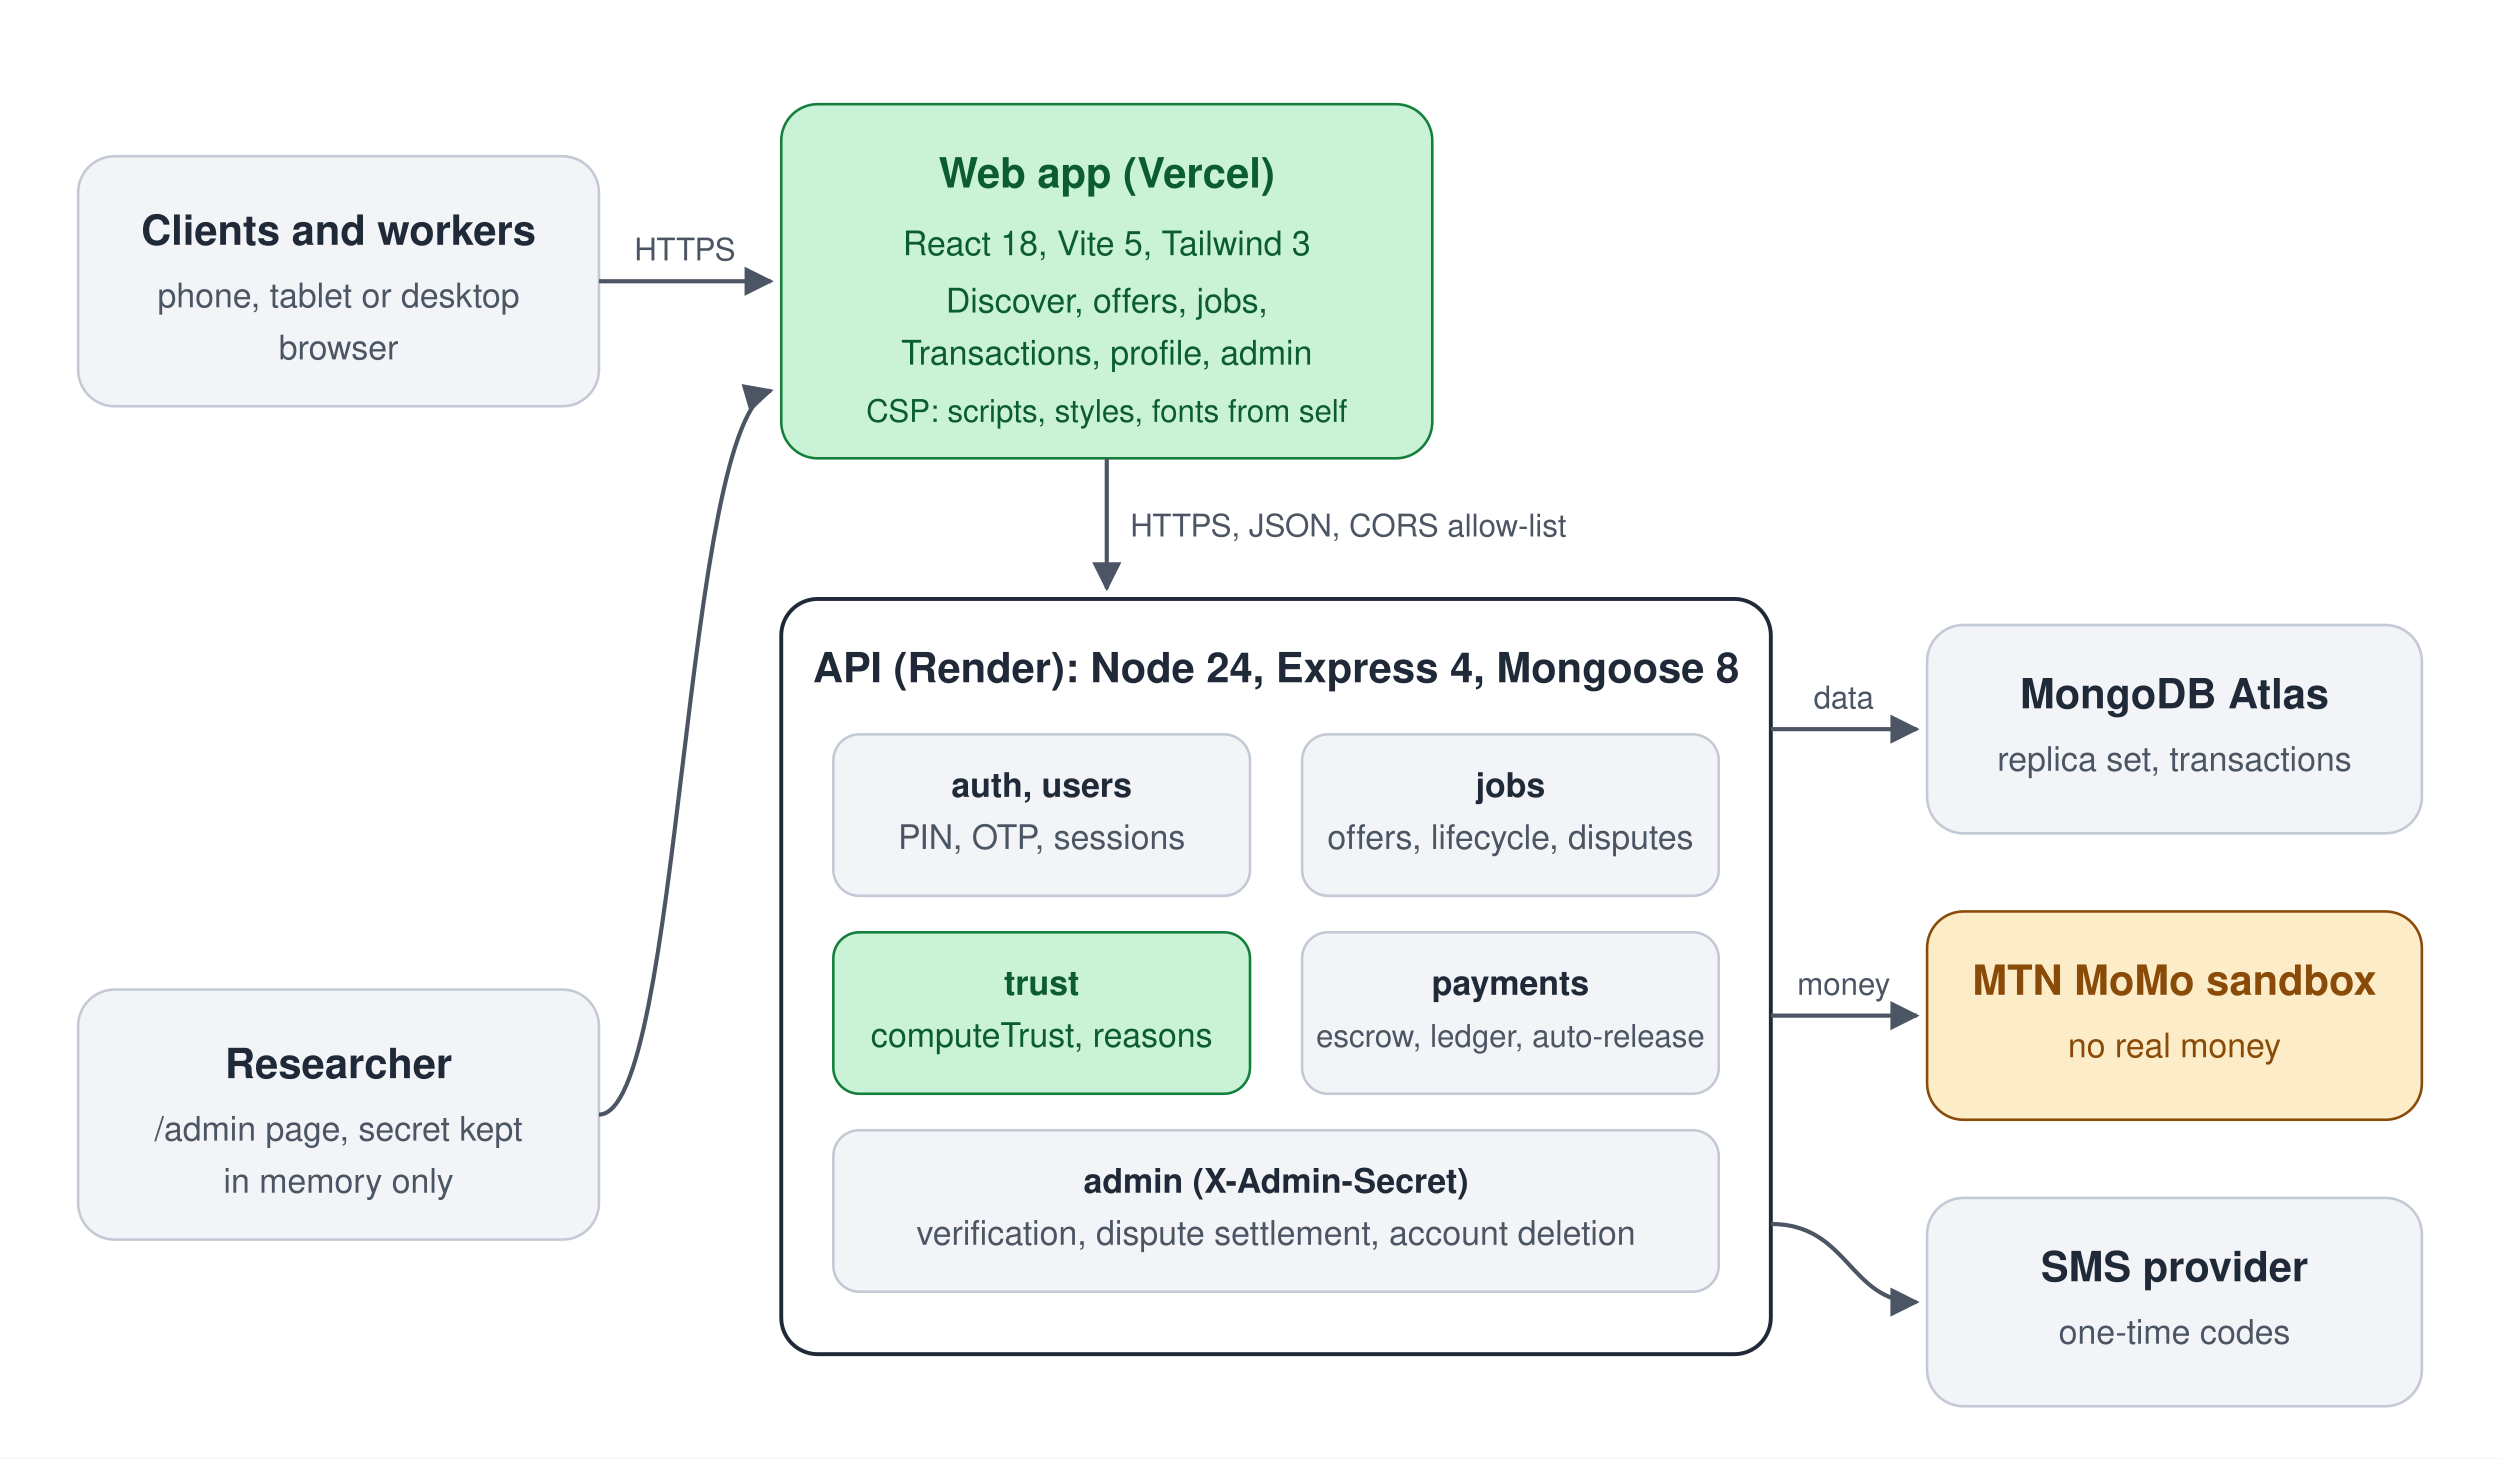
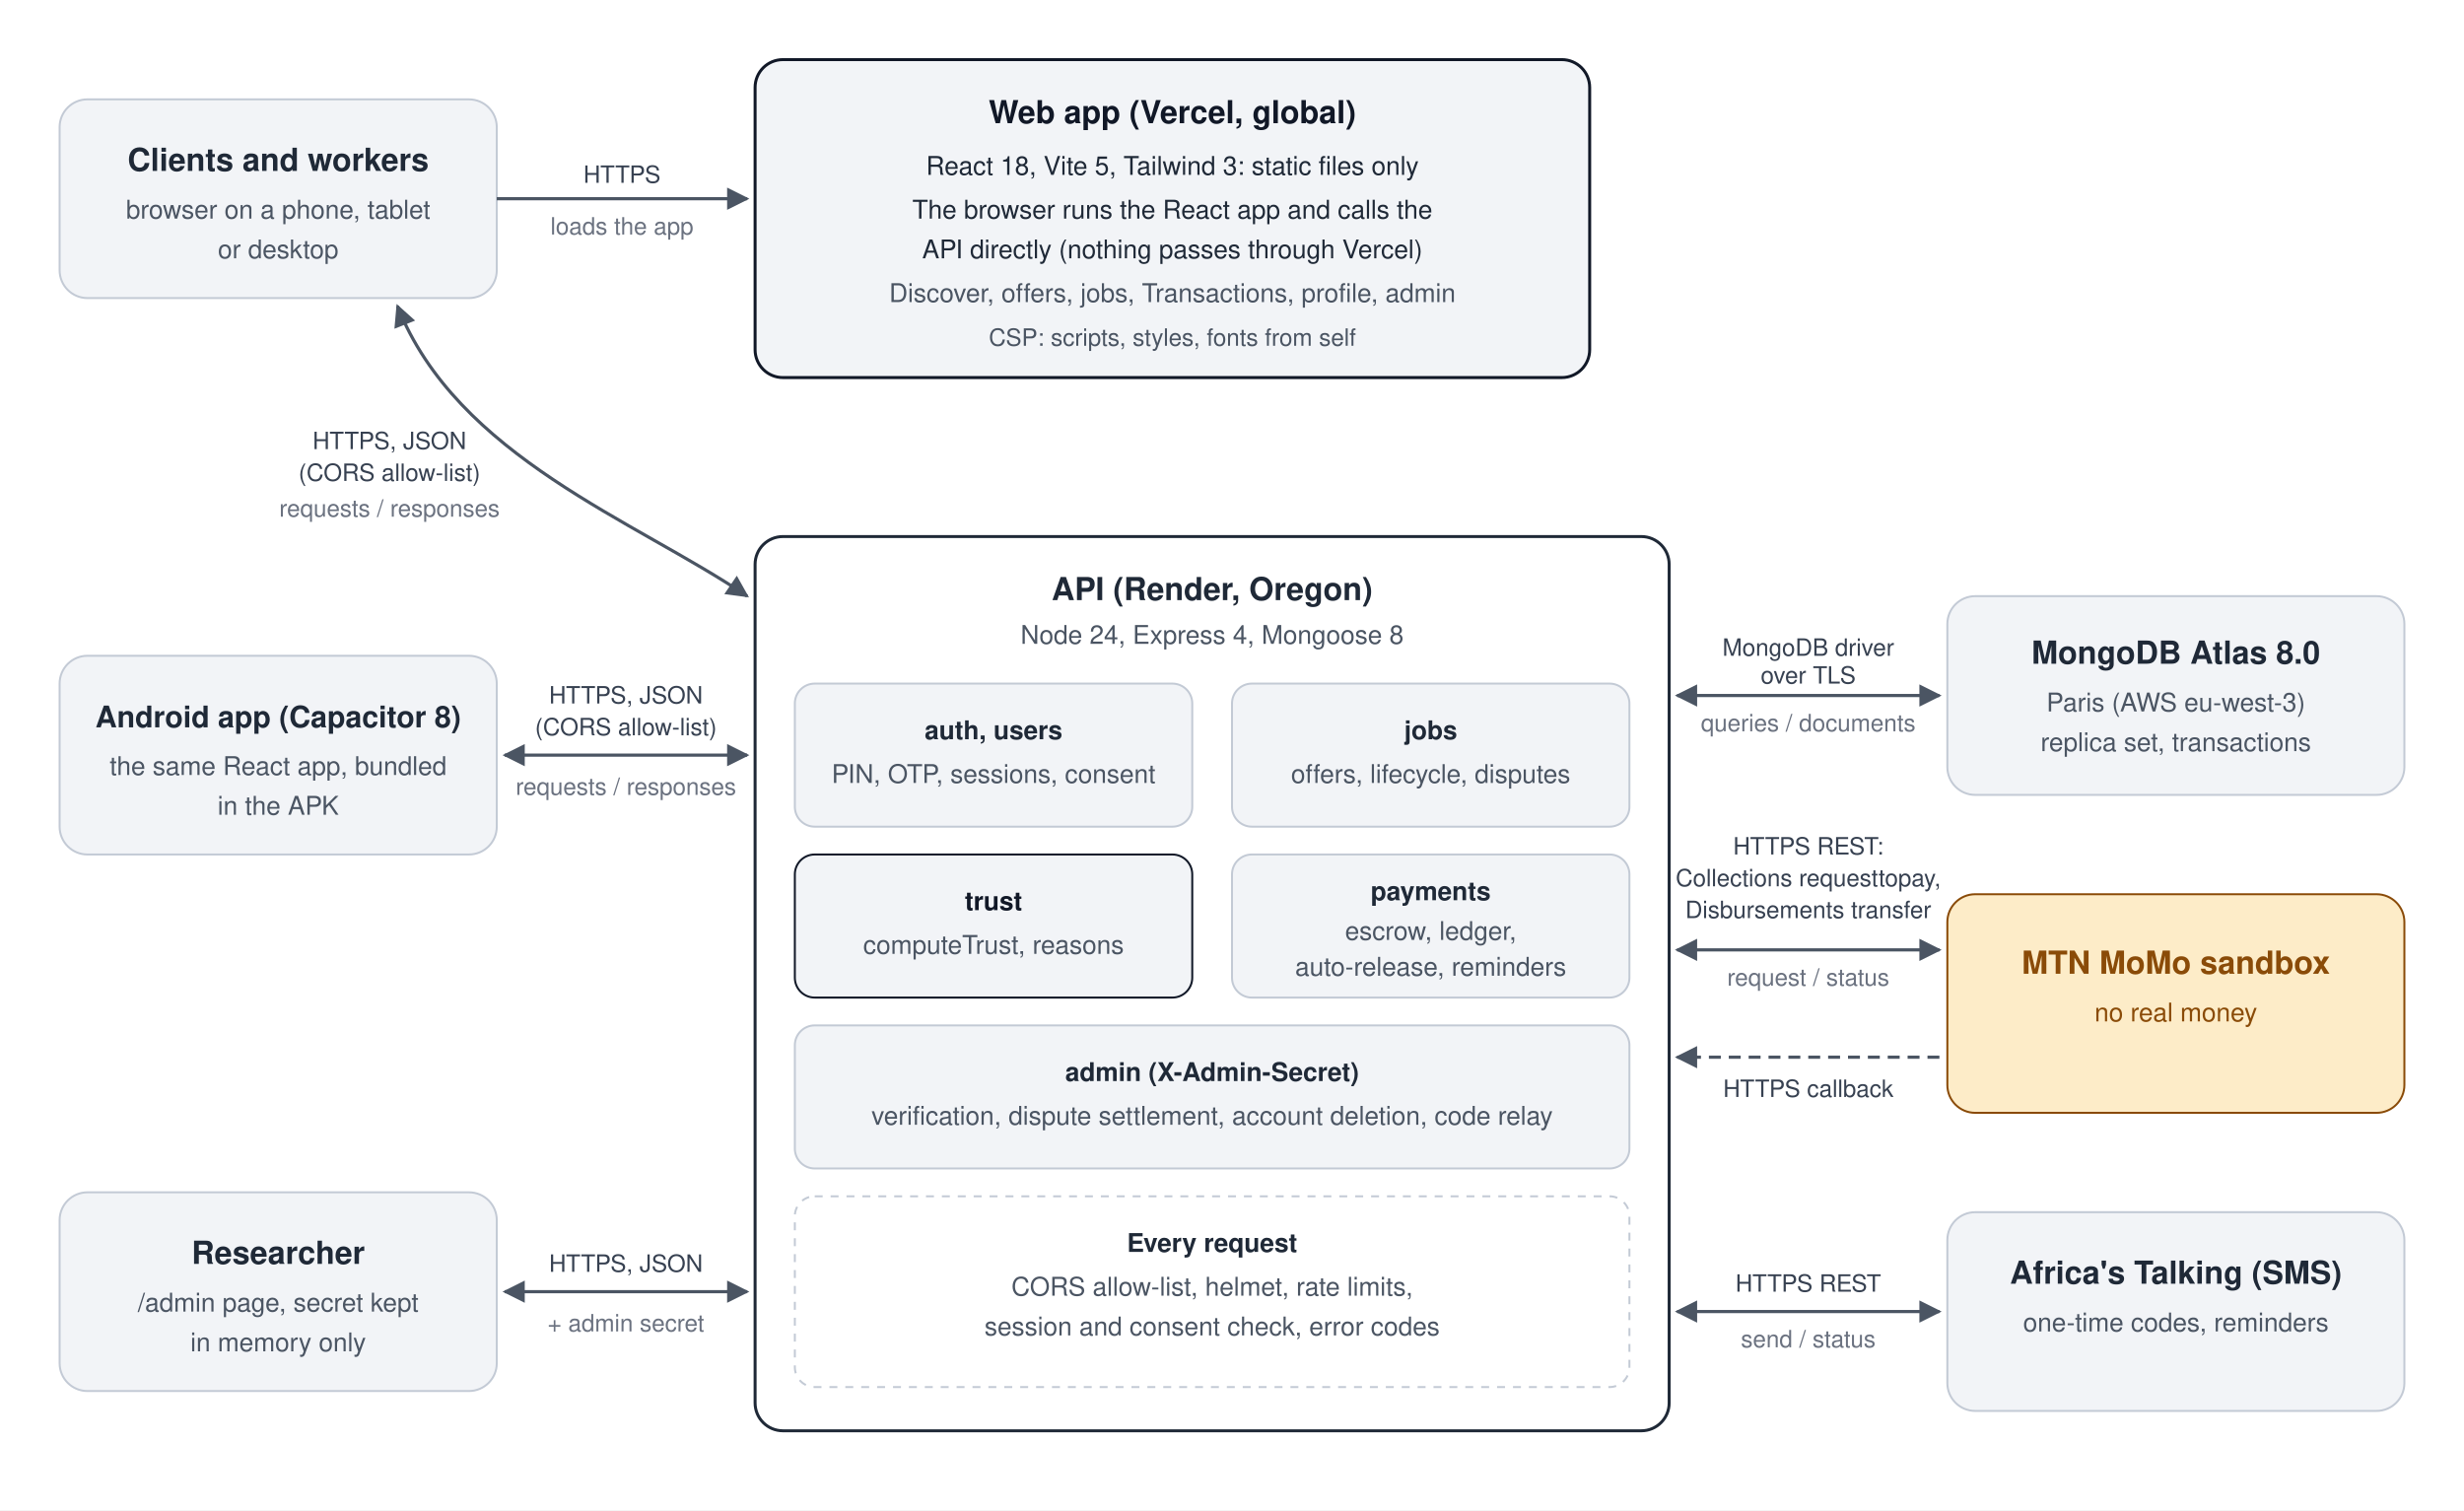
- <svg xmlns="http://www.w3.org/2000/svg" viewBox="0 0 960 560" width="960" height="560" font-family="Helvetica, Arial, sans-serif">
+ <svg xmlns="http://www.w3.org/2000/svg" viewBox="0 0 1240 760" width="1240" height="760" font-family="Helvetica, Arial, sans-serif">
  <defs>
-     <marker id="arrow" viewBox="0 0 10 10" refX="9" refY="5" markerWidth="7" markerHeight="7" orient="auto">
+     <marker id="arrow" viewBox="0 0 10 10" refX="9" refY="5" markerWidth="7" markerHeight="7" orient="auto-start-reverse">
      <path d="M0 0 10 5 0 10z" fill="#4b5563" />
    </marker>
  </defs>
-   <rect width="960" height="560" fill="#ffffff" />
+   <rect width="1240" height="760" fill="#ffffff" />
  <g>
-     <rect x="30" y="60" width="200" height="96" rx="14" fill="#f2f4f7" stroke="#c3cad5" />
-     <text x="130" y="94" text-anchor="middle" font-size="16" font-weight="700" fill="#1f2937">Clients and workers</text>
-     <text x="130" y="118" text-anchor="middle" font-size="13" fill="#4b5563">phone, tablet or desktop</text>
-     <text x="130" y="138" text-anchor="middle" font-size="13" fill="#4b5563">browser</text>
-     <rect x="30" y="380" width="200" height="96" rx="14" fill="#f2f4f7" stroke="#c3cad5" />
-     <text x="130" y="414" text-anchor="middle" font-size="16" font-weight="700" fill="#1f2937">Researcher</text>
-     <text x="130" y="438" text-anchor="middle" font-size="13" fill="#4b5563">/admin page, secret kept</text>
-     <text x="130" y="458" text-anchor="middle" font-size="13" fill="#4b5563">in memory only</text>
+     <rect x="30" y="50" width="220" height="100" rx="14" fill="#f2f4f7" stroke="#c3cad5" />
+     <text x="140" y="86" text-anchor="middle" font-size="16" font-weight="700" fill="#1f2937">Clients and workers</text>
+     <text x="140" y="110" text-anchor="middle" font-size="13" fill="#4b5563">browser on a phone, tablet</text>
+     <text x="140" y="130" text-anchor="middle" font-size="13" fill="#4b5563">or desktop</text>
+     <rect x="30" y="330" width="220" height="100" rx="14" fill="#f2f4f7" stroke="#c3cad5" />
+     <text x="140" y="366" text-anchor="middle" font-size="15" font-weight="700" fill="#1f2937">Android app (Capacitor 8)</text>
+     <text x="140" y="390" text-anchor="middle" font-size="13" fill="#4b5563">the same React app, bundled</text>
+     <text x="140" y="410" text-anchor="middle" font-size="13" fill="#4b5563">in the APK</text>
+     <rect x="30" y="600" width="220" height="100" rx="14" fill="#f2f4f7" stroke="#c3cad5" />
+     <text x="140" y="636" text-anchor="middle" font-size="16" font-weight="700" fill="#1f2937">Researcher</text>
+     <text x="140" y="660" text-anchor="middle" font-size="13" fill="#4b5563">/admin page, secret kept</text>
+     <text x="140" y="680" text-anchor="middle" font-size="13" fill="#4b5563">in memory only</text>
  </g>
-   <rect x="300" y="40" width="250" height="136" rx="14" fill="#c9f2d6" stroke="#15803d" />
-   <text x="425" y="72" text-anchor="middle" font-size="16" font-weight="700" fill="#0b5c2e">Web app (Vercel)</text>
-   <text x="425" y="98" text-anchor="middle" font-size="13" fill="#0b5c2e">React 18, Vite 5, Tailwind 3</text>
-   <text x="425" y="120" text-anchor="middle" font-size="13" fill="#0b5c2e">Discover, offers, jobs,</text>
-   <text x="425" y="140" text-anchor="middle" font-size="13" fill="#0b5c2e">Transactions, profile, admin</text>
-   <text x="425" y="162" text-anchor="middle" font-size="12" fill="#0b5c2e">CSP: scripts, styles, fonts from self</text>
-   <rect x="300" y="230" width="380" height="290" rx="14" fill="#ffffff" stroke="#1f2937" stroke-width="1.5" />
-   <text x="490" y="262" text-anchor="middle" font-size="16" font-weight="700" fill="#1f2937">API (Render): Node 24, Express 4, Mongoose 8</text>
+   <rect x="380" y="30" width="420" height="160" rx="14" fill="#f2f4f7" stroke="#111827" stroke-width="1.5" />
+   <text x="590" y="62" text-anchor="middle" font-size="16" font-weight="700" fill="#111827">Web app (Vercel, global)</text>
+   <text x="590" y="88" text-anchor="middle" font-size="13" fill="#1f2937">React 18, Vite 5, Tailwind 3: static files only</text>
+   <text x="590" y="110" text-anchor="middle" font-size="13" fill="#1f2937">The browser runs the React app and calls the</text>
+   <text x="590" y="130" text-anchor="middle" font-size="13" fill="#1f2937">API directly (nothing passes through Vercel)</text>
+   <text x="590" y="152" text-anchor="middle" font-size="13" fill="#4b5563">Discover, offers, jobs, Transactions, profile, admin</text>
+   <text x="590" y="174" text-anchor="middle" font-size="12" fill="#4b5563">CSP: scripts, styles, fonts from self</text>
+   <rect x="380" y="270" width="460" height="450" rx="14" fill="#ffffff" stroke="#1f2937" stroke-width="1.5" />
+   <text x="610" y="302" text-anchor="middle" font-size="16" font-weight="700" fill="#1f2937">API (Render, Oregon)</text>
+   <text x="610" y="324" text-anchor="middle" font-size="13" fill="#4b5563">Node 24, Express 4, Mongoose 8</text>
  <g font-size="13" fill="#1f2937">
-     <rect x="320" y="282" width="160" height="62" rx="10" fill="#f2f4f7" stroke="#c3cad5" />
-     <text x="400" y="306" text-anchor="middle" font-weight="700">auth, users</text>
-     <text x="400" y="326" text-anchor="middle" fill="#4b5563">PIN, OTP, sessions</text>
-     <rect x="500" y="282" width="160" height="62" rx="10" fill="#f2f4f7" stroke="#c3cad5" />
-     <text x="580" y="306" text-anchor="middle" font-weight="700">jobs</text>
-     <text x="580" y="326" text-anchor="middle" fill="#4b5563">offers, lifecycle, disputes</text>
-     <rect x="320" y="358" width="160" height="62" rx="10" fill="#c9f2d6" stroke="#15803d" />
-     <text x="400" y="382" text-anchor="middle" font-weight="700" fill="#0b5c2e">trust</text>
-     <text x="400" y="402" text-anchor="middle" fill="#0b5c2e">computeTrust, reasons</text>
-     <rect x="500" y="358" width="160" height="62" rx="10" fill="#f2f4f7" stroke="#c3cad5" />
-     <text x="580" y="382" text-anchor="middle" font-weight="700">payments</text>
-     <text x="580" y="402" text-anchor="middle" font-size="12" fill="#4b5563">escrow, ledger, auto-release</text>
-     <rect x="320" y="434" width="340" height="62" rx="10" fill="#f2f4f7" stroke="#c3cad5" />
-     <text x="490" y="458" text-anchor="middle" font-weight="700">admin (X-Admin-Secret)</text>
-     <text x="490" y="478" text-anchor="middle" fill="#4b5563">verification, dispute settlement, account deletion</text>
+     <rect x="400" y="344" width="200" height="72" rx="10" fill="#f2f4f7" stroke="#c3cad5" />
+     <text x="500" y="372" text-anchor="middle" font-weight="700">auth, users</text>
+     <text x="500" y="394" text-anchor="middle" fill="#4b5563">PIN, OTP, sessions, consent</text>
+     <rect x="620" y="344" width="200" height="72" rx="10" fill="#f2f4f7" stroke="#c3cad5" />
+     <text x="720" y="372" text-anchor="middle" font-weight="700">jobs</text>
+     <text x="720" y="394" text-anchor="middle" fill="#4b5563">offers, lifecycle, disputes</text>
+     <rect x="400" y="430" width="200" height="72" rx="10" fill="#f2f4f7" stroke="#111827" />
+     <text x="500" y="458" text-anchor="middle" font-weight="700" fill="#111827">trust</text>
+     <text x="500" y="480" text-anchor="middle" fill="#4b5563">computeTrust, reasons</text>
+     <rect x="620" y="430" width="200" height="72" rx="10" fill="#f2f4f7" stroke="#c3cad5" />
+     <text x="720" y="453" text-anchor="middle" font-weight="700">payments</text>
+     <text x="720" y="473" text-anchor="middle" fill="#4b5563">escrow, ledger,</text>
+     <text x="720" y="491" text-anchor="middle" fill="#4b5563">auto-release, reminders</text>
+     <rect x="400" y="516" width="420" height="72" rx="10" fill="#f2f4f7" stroke="#c3cad5" />
+     <text x="610" y="544" text-anchor="middle" font-weight="700">admin (X-Admin-Secret)</text>
+     <text x="610" y="566" text-anchor="middle" fill="#4b5563">verification, dispute settlement, account deletion, code relay</text>
+     <rect x="400" y="602" width="420" height="96" rx="10" fill="#ffffff" stroke="#c3cad5" stroke-dasharray="4 4" />
+     <text x="610" y="630" text-anchor="middle" font-weight="700">Every request</text>
+     <text x="610" y="652" text-anchor="middle" fill="#4b5563">CORS allow-list, helmet, rate limits,</text>
+     <text x="610" y="672" text-anchor="middle" fill="#4b5563">session and consent check, error codes</text>
  </g>
-   <rect x="740" y="240" width="190" height="80" rx="14" fill="#f2f4f7" stroke="#c3cad5" />
-   <text x="835" y="272" text-anchor="middle" font-size="16" font-weight="700" fill="#1f2937">MongoDB Atlas</text>
-   <text x="835" y="296" text-anchor="middle" font-size="13" fill="#4b5563">replica set, transactions</text>
-   <rect x="740" y="350" width="190" height="80" rx="14" fill="#fdecc8" stroke="#8a4b08" />
-   <text x="835" y="382" text-anchor="middle" font-size="16" font-weight="700" fill="#8a4b08">MTN MoMo sandbox</text>
-   <text x="835" y="406" text-anchor="middle" font-size="13" fill="#8a4b08">no real money</text>
-   <rect x="740" y="460" width="190" height="80" rx="14" fill="#f2f4f7" stroke="#c3cad5" />
-   <text x="835" y="492" text-anchor="middle" font-size="16" font-weight="700" fill="#1f2937">SMS provider</text>
-   <text x="835" y="516" text-anchor="middle" font-size="13" fill="#4b5563">one-time codes</text>
-   <g stroke="#4b5563" stroke-width="1.6" fill="none" marker-end="url(#arrow)">
-     <path d="M230 108 H296" />
-     <path d="M425 176 V226" />
-     <path d="M230 428 C 262 428 262 160 296 150" />
-     <path d="M680 280 H736" />
-     <path d="M680 390 H736" />
-     <path d="M680 470 C 710 470 710 500 736 500" />
+   <rect x="980" y="300" width="230" height="100" rx="14" fill="#f2f4f7" stroke="#c3cad5" />
+   <text x="1095" y="334" text-anchor="middle" font-size="16" font-weight="700" fill="#1f2937">MongoDB Atlas 8.0</text>
+   <text x="1095" y="358" text-anchor="middle" font-size="13" fill="#4b5563">Paris (AWS eu-west-3)</text>
+   <text x="1095" y="378" text-anchor="middle" font-size="13" fill="#4b5563">replica set, transactions</text>
+   <rect x="980" y="450" width="230" height="110" rx="14" fill="#fdecc8" stroke="#8a4b08" />
+   <text x="1095" y="490" text-anchor="middle" font-size="16" font-weight="700" fill="#8a4b08">MTN MoMo sandbox</text>
+   <text x="1095" y="514" text-anchor="middle" font-size="13" fill="#8a4b08">no real money</text>
+   <rect x="980" y="610" width="230" height="100" rx="14" fill="#f2f4f7" stroke="#c3cad5" />
+   <text x="1095" y="646" text-anchor="middle" font-size="16" font-weight="700" fill="#1f2937">Africa's Talking (SMS)</text>
+   <text x="1095" y="670" text-anchor="middle" font-size="13" fill="#4b5563">one-time codes, reminders</text>
+   <g stroke="#4b5563" stroke-width="1.6" fill="none">
+     <path d="M250 100 H376" marker-end="url(#arrow)" />
+     <path d="M200 154 C 230 230, 320 262, 376 300" marker-start="url(#arrow)" marker-end="url(#arrow)" />
+     <path d="M254 380 H376" marker-start="url(#arrow)" marker-end="url(#arrow)" />
+     <path d="M254 650 H376" marker-start="url(#arrow)" marker-end="url(#arrow)" />
+     <path d="M844 350 H976" marker-start="url(#arrow)" marker-end="url(#arrow)" />
+     <path d="M844 478 H976" marker-start="url(#arrow)" marker-end="url(#arrow)" />
+     <path d="M976 532 H844" marker-end="url(#arrow)" stroke-dasharray="6 4" />
+     <path d="M844 660 H976" marker-start="url(#arrow)" marker-end="url(#arrow)" />
  </g>
-   <g font-size="12" fill="#4b5563">
-     <text x="263" y="100" text-anchor="middle">HTTPS</text>
-     <text x="434" y="206">HTTPS, JSON, CORS allow-list</text>
-     <text x="708" y="272" text-anchor="middle">data</text>
-     <text x="708" y="382" text-anchor="middle">money</text>
+   <g font-size="12" fill="#374151">
+     <text x="313" y="92" text-anchor="middle">HTTPS</text>
+     <text x="313" y="118" text-anchor="middle" fill="#6b7280">loads the app</text>
+     <text x="196" y="226" text-anchor="middle">HTTPS, JSON</text>
+     <text x="196" y="242" text-anchor="middle">(CORS allow-list)</text>
+     <text x="196" y="260" text-anchor="middle" fill="#6b7280">requests / responses</text>
+     <text x="315" y="354" text-anchor="middle">HTTPS, JSON</text>
+     <text x="315" y="370" text-anchor="middle">(CORS allow-list)</text>
+     <text x="315" y="400" text-anchor="middle" fill="#6b7280">requests / responses</text>
+     <text x="315" y="640" text-anchor="middle">HTTPS, JSON</text>
+     <text x="315" y="670" text-anchor="middle" fill="#6b7280">+ admin secret</text>
+     <text x="910" y="330" text-anchor="middle">MongoDB driver</text>
+     <text x="910" y="344" text-anchor="middle">over TLS</text>
+     <text x="910" y="368" text-anchor="middle" fill="#6b7280">queries / documents</text>
+     <text x="910" y="430" text-anchor="middle">HTTPS REST:</text>
+     <text x="910" y="446" text-anchor="middle">Collections requesttopay,</text>
+     <text x="910" y="462" text-anchor="middle">Disbursements transfer</text>
+     <text x="910" y="496" text-anchor="middle" fill="#6b7280">request / status</text>
+     <text x="910" y="552" text-anchor="middle">HTTPS callback</text>
+     <text x="910" y="650" text-anchor="middle">HTTPS REST</text>
+     <text x="910" y="678" text-anchor="middle" fill="#6b7280">send / status</text>
  </g>
</svg>
